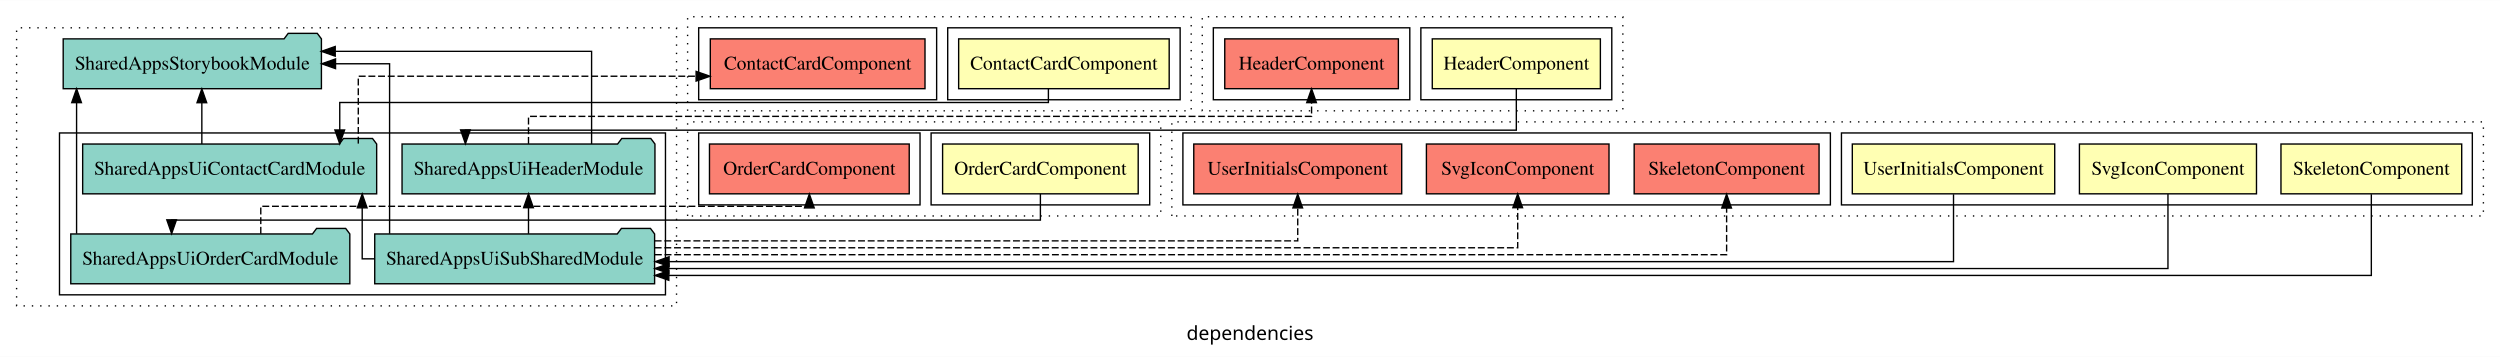
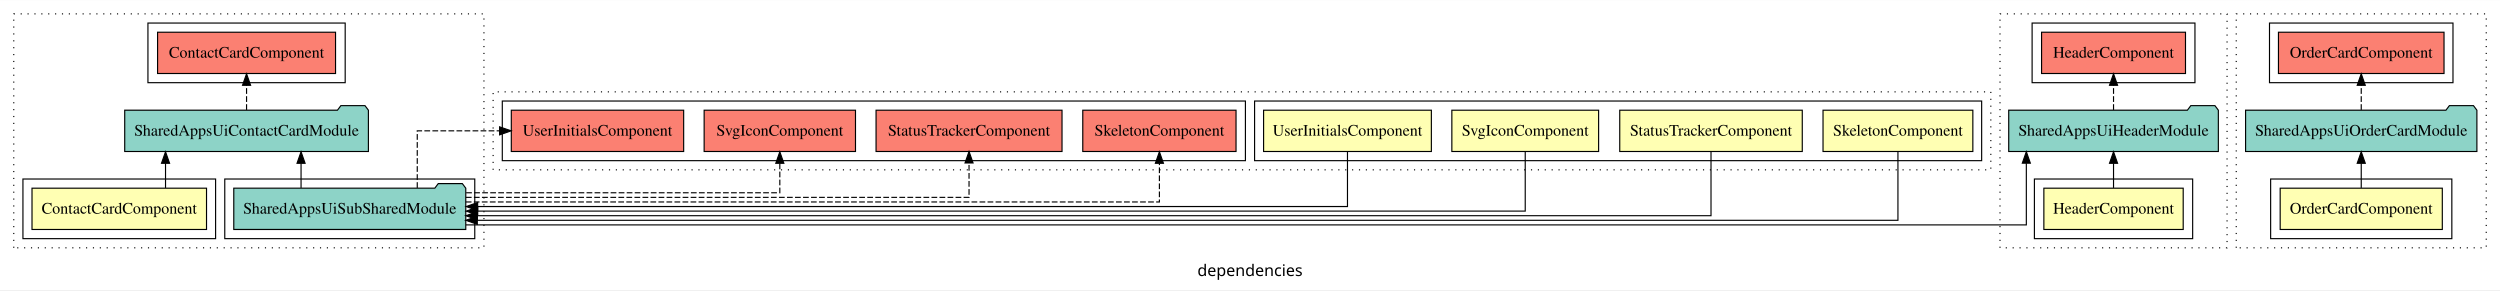
- <svg xmlns="http://www.w3.org/2000/svg" width="1807pt" height="258pt" viewBox="0.00 0.00 1807.00 257.80">
-   <g id="graph0" class="graph" transform="scale(1 1) rotate(0) translate(4 253.8)">
-     <polygon fill="white" stroke="transparent" points="-4,4 -4,-253.8 1803,-253.8 1803,4 -4,4" />
-     <text text-anchor="middle" x="899.5" y="-8.2" font-family="sans-serif" font-size="14.00">dependencies</text>
-     <g id="clust1" class="cluster">
-       <polygon fill="none" stroke="black" stroke-dasharray="1,5" points="8,-32.8 8,-233.8 485,-233.8 485,-32.8 8,-32.8" />
-     </g>
-     <g id="clust3" class="cluster">
-       <polygon fill="none" stroke="black" points="39,-40.8 39,-157.8 477,-157.8 477,-40.8 39,-40.8" />
-     </g>
+ <svg xmlns="http://www.w3.org/2000/svg" width="2180pt" height="253pt" viewBox="0.00 0.00 2180.00 252.80">
+   <g id="graph0" class="graph" transform="scale(1 1) rotate(0) translate(4 248.8)">
+     <polygon fill="white" stroke="transparent" points="-4,4 -4,-248.8 2176,-248.8 2176,4 -4,4" />
+     <text text-anchor="middle" x="1086" y="-8.2" font-family="sans-serif" font-size="14.00">dependencies</text>
    <g id="clust7" class="cluster">
-       <polygon fill="none" stroke="black" stroke-dasharray="1,5" points="493,-173.8 493,-241.8 857,-241.8 857,-173.8 493,-173.8" />
+       <polygon fill="none" stroke="black" stroke-dasharray="1,5" points="8,-32.8 8,-236.8 418,-236.8 418,-32.8 8,-32.8" />
    </g>
    <g id="clust8" class="cluster">
-       <polygon fill="none" stroke="black" points="681,-181.8 681,-233.8 849,-233.8 849,-181.8 681,-181.8" />
+       <polygon fill="none" stroke="black" points="16,-40.8 16,-92.8 184,-92.8 184,-40.8 16,-40.8" />
+     </g>
+     <g id="clust10" class="cluster">
+       <polygon fill="none" stroke="black" points="192,-40.8 192,-92.8 410,-92.8 410,-40.8 192,-40.8" />
    </g>
    <g id="clust11" class="cluster">
-       <polygon fill="none" stroke="black" points="501,-181.8 501,-233.8 673,-233.8 673,-181.8 501,-181.8" />
+       <polygon fill="none" stroke="black" points="125,-176.8 125,-228.8 297,-228.8 297,-176.8 125,-176.8" />
    </g>
    <g id="clust14" class="cluster">
-       <polygon fill="none" stroke="black" stroke-dasharray="1,5" points="865,-173.8 865,-241.8 1169,-241.8 1169,-173.8 865,-173.8" />
+       <polygon fill="none" stroke="black" stroke-dasharray="1,5" points="1740,-32.8 1740,-236.8 1938,-236.8 1938,-32.8 1740,-32.8" />
    </g>
    <g id="clust15" class="cluster">
-       <polygon fill="none" stroke="black" points="1023,-181.8 1023,-233.8 1161,-233.8 1161,-181.8 1023,-181.8" />
+       <polygon fill="none" stroke="black" points="1770,-40.8 1770,-92.8 1908,-92.8 1908,-40.8 1770,-40.8" />
    </g>
    <g id="clust18" class="cluster">
-       <polygon fill="none" stroke="black" points="873,-181.8 873,-233.8 1015,-233.8 1015,-181.8 873,-181.8" />
+       <polygon fill="none" stroke="black" points="1768,-176.8 1768,-228.8 1910,-228.8 1910,-176.8 1768,-176.8" />
    </g>
    <g id="clust21" class="cluster">
-       <polygon fill="none" stroke="black" stroke-dasharray="1,5" points="493,-97.8 493,-165.8 835,-165.8 835,-97.8 493,-97.8" />
+       <polygon fill="none" stroke="black" stroke-dasharray="1,5" points="1946,-32.8 1946,-236.8 2164,-236.8 2164,-32.8 1946,-32.8" />
    </g>
    <g id="clust22" class="cluster">
-       <polygon fill="none" stroke="black" points="669,-105.8 669,-157.8 827,-157.8 827,-105.8 669,-105.8" />
+       <polygon fill="none" stroke="black" points="1976,-40.8 1976,-92.8 2134,-92.8 2134,-40.8 1976,-40.8" />
    </g>
    <g id="clust25" class="cluster">
-       <polygon fill="none" stroke="black" points="501,-105.8 501,-157.8 661,-157.8 661,-105.8 501,-105.8" />
+       <polygon fill="none" stroke="black" points="1975,-176.8 1975,-228.8 2135,-228.8 2135,-176.8 1975,-176.8" />
    </g>
    <g id="clust28" class="cluster">
-       <polygon fill="none" stroke="black" stroke-dasharray="1,5" points="843,-97.8 843,-165.8 1791,-165.8 1791,-97.8 843,-97.8" />
+       <polygon fill="none" stroke="black" stroke-dasharray="1,5" points="426,-100.8 426,-168.8 1732,-168.8 1732,-100.8 426,-100.8" />
    </g>
    <g id="clust29" class="cluster">
-       <polygon fill="none" stroke="black" points="1327,-105.8 1327,-157.8 1783,-157.8 1783,-105.8 1327,-105.8" />
+       <polygon fill="none" stroke="black" points="1090,-108.8 1090,-160.8 1724,-160.8 1724,-108.8 1090,-108.8" />
    </g>
-     <g id="clust34" class="cluster">
-       <polygon fill="none" stroke="black" points="851,-105.8 851,-157.8 1319,-157.8 1319,-105.8 851,-105.8" />
+     <g id="clust35" class="cluster">
+       <polygon fill="none" stroke="black" points="434,-108.8 434,-160.8 1082,-160.8 1082,-108.8 434,-108.8" />
    </g>
    <g id="node1" class="node">
-       <polygon fill="#8dd3c7" stroke="black" points="268.25,-149.8 265.25,-153.8 244.25,-153.8 241.25,-149.8 55.75,-149.8 55.75,-113.8 268.25,-113.8 268.25,-149.8" />
-       <text text-anchor="middle" x="162" y="-127.6" font-family="Times,serif" font-size="14.00">SharedAppsUiContactCardModule</text>
+       <polygon fill="#ffffb3" stroke="black" points="176.09,-84.8 23.91,-84.8 23.91,-48.8 176.09,-48.8 176.09,-84.8" />
+       <text text-anchor="middle" x="100" y="-62.6" font-family="Times,serif" font-size="14.00">ContactCardComponent</text>
+     </g>
+     <g id="node2" class="node">
+       <polygon fill="#8dd3c7" stroke="black" points="317.25,-152.8 314.25,-156.8 293.25,-156.8 290.25,-152.8 104.75,-152.8 104.75,-116.8 317.25,-116.8 317.25,-152.8" />
+       <text text-anchor="middle" x="211" y="-130.6" font-family="Times,serif" font-size="14.00">SharedAppsUiContactCardModule</text>
+     </g>
+     <g id="edge1" class="edge">
+       <path fill="none" stroke="black" d="M140.34,-85.02C140.34,-85.02 140.34,-106.53 140.34,-106.53" />
+       <polygon fill="black" stroke="black" points="136.84,-106.53 140.34,-116.53 143.84,-106.53 136.84,-106.53" />
+     </g>
+     <g id="node4" class="node">
+       <polygon fill="#fb8072" stroke="black" points="288.59,-220.8 133.41,-220.8 133.41,-184.8 288.59,-184.8 288.59,-220.8" />
+       <text text-anchor="middle" x="211" y="-198.6" font-family="Times,serif" font-size="14.00">ContactCardComponent </text>
+     </g>
+     <g id="edge3" class="edge">
+       <path fill="none" stroke="black" stroke-dasharray="5,2" d="M211,-153.02C211,-153.02 211,-174.53 211,-174.53" />
+       <polygon fill="black" stroke="black" points="207.5,-174.53 211,-184.53 214.5,-174.53 207.5,-174.53" />
+     </g>
+     <g id="node3" class="node">
+       <polygon fill="#8dd3c7" stroke="black" points="402.15,-84.8 399.15,-88.8 378.15,-88.8 375.15,-84.8 199.85,-84.8 199.85,-48.8 402.15,-48.8 402.15,-84.8" />
+       <text text-anchor="middle" x="301" y="-62.6" font-family="Times,serif" font-size="14.00">SharedAppsUiSubSharedModule</text>
+     </g>
+     <g id="edge2" class="edge">
+       <path fill="none" stroke="black" d="M258.52,-85.02C258.52,-85.02 258.52,-106.53 258.52,-106.53" />
+       <polygon fill="black" stroke="black" points="255.02,-106.53 258.52,-116.53 262.02,-106.53 255.02,-106.53" />
+     </g>
+     <g id="node6" class="node">
+       <polygon fill="#8dd3c7" stroke="black" points="1930.4,-152.8 1927.4,-156.8 1906.4,-156.8 1903.4,-152.8 1747.6,-152.8 1747.6,-116.8 1930.4,-116.8 1930.4,-152.8" />
+       <text text-anchor="middle" x="1839" y="-130.6" font-family="Times,serif" font-size="14.00">SharedAppsUiHeaderModule</text>
+     </g>
+     <g id="edge5" class="edge">
+       <path fill="none" stroke="black" d="M402.35,-52.8C733.58,-52.8 1762.96,-52.8 1762.96,-52.8 1762.96,-52.8 1762.96,-106.6 1762.96,-106.6" />
+       <polygon fill="black" stroke="black" points="1759.46,-106.6 1762.96,-116.6 1766.46,-106.6 1759.46,-106.6" />
+     </g>
+     <g id="node15" class="node">
+       <polygon fill="#fb8072" stroke="black" points="1073.82,-152.8 940.18,-152.8 940.18,-116.8 1073.82,-116.8 1073.82,-152.8" />
+       <text text-anchor="middle" x="1007" y="-130.6" font-family="Times,serif" font-size="14.00">SkeletonComponent </text>
+     </g>
+     <g id="edge13" class="edge">
+       <path fill="none" stroke="black" stroke-dasharray="5,2" d="M402.15,-72.8C597.37,-72.8 1007,-72.8 1007,-72.8 1007,-72.8 1007,-106.53 1007,-106.53" />
+       <polygon fill="black" stroke="black" points="1003.5,-106.53 1007,-116.53 1010.5,-106.53 1003.5,-106.53" />
+     </g>
+     <g id="node16" class="node">
+       <polygon fill="#fb8072" stroke="black" points="922.08,-152.8 759.92,-152.8 759.92,-116.8 922.08,-116.8 922.08,-152.8" />
+       <text text-anchor="middle" x="841" y="-130.6" font-family="Times,serif" font-size="14.00">StatusTrackerComponent </text>
+     </g>
+     <g id="edge14" class="edge">
+       <path fill="none" stroke="black" stroke-dasharray="5,2" d="M402.25,-76.8C558.61,-76.8 841,-76.8 841,-76.8 841,-76.8 841,-106.77 841,-106.77" />
+       <polygon fill="black" stroke="black" points="837.5,-106.77 841,-116.77 844.5,-106.77 837.5,-106.77" />
+     </g>
+     <g id="node17" class="node">
+       <polygon fill="#fb8072" stroke="black" points="741.99,-152.8 610.01,-152.8 610.01,-116.8 741.99,-116.8 741.99,-152.8" />
+       <text text-anchor="middle" x="676" y="-130.6" font-family="Times,serif" font-size="14.00">SvgIconComponent </text>
+     </g>
+     <g id="edge15" class="edge">
+       <path fill="none" stroke="black" stroke-dasharray="5,2" d="M402.48,-80.8C513.54,-80.8 676,-80.8 676,-80.8 676,-80.8 676,-106.52 676,-106.52" />
+       <polygon fill="black" stroke="black" points="672.5,-106.52 676,-116.52 679.5,-106.52 672.5,-106.52" />
+     </g>
+     <g id="node18" class="node">
+       <polygon fill="#fb8072" stroke="black" points="592.15,-152.8 441.85,-152.8 441.85,-116.8 592.15,-116.8 592.15,-152.8" />
+       <text text-anchor="middle" x="517" y="-130.6" font-family="Times,serif" font-size="14.00">UserInitialsComponent </text>
+     </g>
+     <g id="edge16" class="edge">
+       <path fill="none" stroke="black" stroke-dasharray="5,2" d="M359.85,-85.02C359.85,-105.17 359.85,-134.8 359.85,-134.8 359.85,-134.8 431.65,-134.8 431.65,-134.8" />
+       <polygon fill="black" stroke="black" points="431.65,-138.3 441.65,-134.8 431.65,-131.3 431.65,-138.3" />
    </g>
    <g id="node5" class="node">
-       <polygon fill="#8dd3c7" stroke="black" points="228.32,-225.8 225.32,-229.8 204.32,-229.8 201.32,-225.8 41.68,-225.8 41.68,-189.8 228.32,-189.8 228.32,-225.8" />
-       <text text-anchor="middle" x="135" y="-203.6" font-family="Times,serif" font-size="14.00">SharedAppsStorybookModule</text>
+       <polygon fill="#ffffb3" stroke="black" points="1899.75,-84.8 1778.25,-84.8 1778.25,-48.8 1899.75,-48.8 1899.75,-84.8" />
+       <text text-anchor="middle" x="1839" y="-62.6" font-family="Times,serif" font-size="14.00">HeaderComponent</text>
    </g>
-     <g id="edge1" class="edge">
-       <path fill="none" stroke="black" d="M141.89,-149.81C141.89,-149.81 141.89,-179.65 141.89,-179.65" />
-       <polygon fill="black" stroke="black" points="138.39,-179.65 141.89,-189.65 145.39,-179.65 138.39,-179.65" />
+     <g id="edge4" class="edge">
+       <path fill="none" stroke="black" d="M1839,-85.02C1839,-85.02 1839,-106.53 1839,-106.53" />
+       <polygon fill="black" stroke="black" points="1835.5,-106.53 1839,-116.53 1842.5,-106.53 1835.5,-106.53" />
    </g>
    <g id="node7" class="node">
-       <polygon fill="#fb8072" stroke="black" points="664.59,-225.8 509.41,-225.8 509.41,-189.8 664.59,-189.8 664.59,-225.8" />
-       <text text-anchor="middle" x="587" y="-203.6" font-family="Times,serif" font-size="14.00">ContactCardComponent </text>
+       <polygon fill="#fb8072" stroke="black" points="1901.75,-220.8 1776.25,-220.8 1776.25,-184.8 1901.75,-184.8 1901.75,-220.8" />
+       <text text-anchor="middle" x="1839" y="-198.6" font-family="Times,serif" font-size="14.00">HeaderComponent </text>
+     </g>
+     <g id="edge6" class="edge">
+       <path fill="none" stroke="black" stroke-dasharray="5,2" d="M1839,-153.02C1839,-153.02 1839,-174.53 1839,-174.53" />
+       <polygon fill="black" stroke="black" points="1835.5,-174.53 1839,-184.53 1842.5,-174.53 1835.5,-174.53" />
+     </g>
+     <g id="node8" class="node">
+       <polygon fill="#ffffb3" stroke="black" points="2125.69,-84.8 1984.31,-84.8 1984.31,-48.8 2125.69,-48.8 2125.69,-84.8" />
+       <text text-anchor="middle" x="2055" y="-62.6" font-family="Times,serif" font-size="14.00">OrderCardComponent</text>
+     </g>
+     <g id="node9" class="node">
+       <polygon fill="#8dd3c7" stroke="black" points="2155.85,-152.8 2152.85,-156.8 2131.85,-156.8 2128.85,-152.8 1954.15,-152.8 1954.15,-116.8 2155.85,-116.8 2155.85,-152.8" />
+       <text text-anchor="middle" x="2055" y="-130.6" font-family="Times,serif" font-size="14.00">SharedAppsUiOrderCardModule</text>
    </g>
    <g id="edge7" class="edge">
-       <path fill="none" stroke="black" stroke-dasharray="5,2" d="M254.97,-150.11C254.97,-169.95 254.97,-198.8 254.97,-198.8 254.97,-198.8 499.15,-198.8 499.15,-198.8" />
-       <polygon fill="black" stroke="black" points="499.15,-202.3 509.15,-198.8 499.15,-195.3 499.15,-202.3" />
+       <path fill="none" stroke="black" d="M2055,-85.02C2055,-85.02 2055,-106.53 2055,-106.53" />
+       <polygon fill="black" stroke="black" points="2051.5,-106.53 2055,-116.53 2058.5,-106.53 2051.5,-106.53" />
    </g>
-     <g id="node2" class="node">
-       <polygon fill="#8dd3c7" stroke="black" points="469.4,-149.8 466.4,-153.8 445.4,-153.8 442.4,-149.8 286.6,-149.8 286.6,-113.8 469.4,-113.8 469.4,-149.8" />
-       <text text-anchor="middle" x="378" y="-127.6" font-family="Times,serif" font-size="14.00">SharedAppsUiHeaderModule</text>
+     <g id="node10" class="node">
+       <polygon fill="#fb8072" stroke="black" points="2127.19,-220.8 1982.81,-220.8 1982.81,-184.8 2127.19,-184.8 2127.19,-220.8" />
+       <text text-anchor="middle" x="2055" y="-198.6" font-family="Times,serif" font-size="14.00">OrderCardComponent </text>
    </g>
-     <g id="edge2" class="edge">
-       <path fill="none" stroke="black" d="M423.6,-149.83C423.6,-174.78 423.6,-216.8 423.6,-216.8 423.6,-216.8 238.3,-216.8 238.3,-216.8" />
-       <polygon fill="black" stroke="black" points="238.3,-213.3 228.3,-216.8 238.3,-220.3 238.3,-213.3" />
+     <g id="edge8" class="edge">
+       <path fill="none" stroke="black" stroke-dasharray="5,2" d="M2055,-153.02C2055,-153.02 2055,-174.53 2055,-174.53" />
+       <polygon fill="black" stroke="black" points="2051.5,-174.53 2055,-184.53 2058.5,-174.53 2051.5,-174.53" />
    </g>
-     <g id="node9" class="node">
-       <polygon fill="#fb8072" stroke="black" points="1006.75,-225.8 881.25,-225.8 881.25,-189.8 1006.75,-189.8 1006.75,-225.8" />
-       <text text-anchor="middle" x="944" y="-203.6" font-family="Times,serif" font-size="14.00">HeaderComponent </text>
+     <g id="node11" class="node">
+       <polygon fill="#ffffb3" stroke="black" points="1716.32,-152.8 1585.68,-152.8 1585.68,-116.8 1716.32,-116.8 1716.32,-152.8" />
+       <text text-anchor="middle" x="1651" y="-130.6" font-family="Times,serif" font-size="14.00">SkeletonComponent</text>
+     </g>
+     <g id="edge9" class="edge">
+       <path fill="none" stroke="black" d="M1651,-116.71C1651,-93.67 1651,-56.8 1651,-56.8 1651,-56.8 412.19,-56.8 412.19,-56.8" />
+       <polygon fill="black" stroke="black" points="412.19,-53.3 402.19,-56.8 412.19,-60.3 412.19,-53.3" />
+     </g>
+     <g id="node12" class="node">
+       <polygon fill="#ffffb3" stroke="black" points="1567.58,-152.8 1408.42,-152.8 1408.42,-116.8 1567.58,-116.8 1567.58,-152.8" />
+       <text text-anchor="middle" x="1488" y="-130.6" font-family="Times,serif" font-size="14.00">StatusTrackerComponent</text>
    </g>
    <g id="edge10" class="edge">
-       <path fill="none" stroke="black" stroke-dasharray="5,2" d="M378,-149.91C378,-159.7 378,-169.8 378,-169.8 378,-169.8 944,-169.8 944,-169.8 944,-169.8 944,-179.69 944,-179.69" />
-       <polygon fill="black" stroke="black" points="940.5,-179.69 944,-189.69 947.5,-179.69 940.5,-179.69" />
+       <path fill="none" stroke="black" d="M1488,-116.51C1488,-94.59 1488,-60.8 1488,-60.8 1488,-60.8 412.2,-60.8 412.2,-60.8" />
+       <polygon fill="black" stroke="black" points="412.2,-57.3 402.2,-60.8 412.2,-64.3 412.2,-57.3" />
    </g>
-     <g id="node3" class="node">
-       <polygon fill="#8dd3c7" stroke="black" points="248.85,-84.8 245.85,-88.8 224.85,-88.8 221.85,-84.8 47.15,-84.8 47.15,-48.8 248.85,-48.8 248.85,-84.8" />
-       <text text-anchor="middle" x="148" y="-62.6" font-family="Times,serif" font-size="14.00">SharedAppsUiOrderCardModule</text>
+     <g id="node13" class="node">
+       <polygon fill="#ffffb3" stroke="black" points="1389.99,-152.8 1262.01,-152.8 1262.01,-116.8 1389.99,-116.8 1389.99,-152.8" />
+       <text text-anchor="middle" x="1326" y="-130.6" font-family="Times,serif" font-size="14.00">SvgIconComponent</text>
    </g>
-     <g id="edge3" class="edge">
-       <path fill="none" stroke="black" d="M51.35,-84.94C51.35,-84.94 51.35,-179.73 51.35,-179.73" />
-       <polygon fill="black" stroke="black" points="47.85,-179.72 51.35,-189.73 54.85,-179.73 47.85,-179.72" />
+     <g id="edge11" class="edge">
+       <path fill="none" stroke="black" d="M1326,-116.77C1326,-96.03 1326,-64.8 1326,-64.8 1326,-64.8 412.56,-64.8 412.56,-64.8" />
+       <polygon fill="black" stroke="black" points="412.56,-61.3 402.56,-64.8 412.56,-68.3 412.56,-61.3" />
    </g>
-     <g id="node11" class="node">
-       <polygon fill="#fb8072" stroke="black" points="653.19,-149.8 508.81,-149.8 508.81,-113.8 653.19,-113.8 653.19,-149.8" />
-       <text text-anchor="middle" x="581" y="-127.6" font-family="Times,serif" font-size="14.00">OrderCardComponent </text>
+     <g id="node14" class="node">
+       <polygon fill="#ffffb3" stroke="black" points="1244.15,-152.8 1097.85,-152.8 1097.85,-116.8 1244.15,-116.8 1244.15,-152.8" />
+       <text text-anchor="middle" x="1171" y="-130.6" font-family="Times,serif" font-size="14.00">UserInitialsComponent</text>
    </g>
    <g id="edge12" class="edge">
-       <path fill="none" stroke="black" stroke-dasharray="5,2" d="M184.49,-84.91C184.49,-94.7 184.49,-104.8 184.49,-104.8 184.49,-104.8 581,-104.8 581,-104.8 581,-104.8 581,-105.68 581,-105.68" />
-       <polygon fill="black" stroke="black" points="577.5,-103.64 581,-113.64 584.5,-103.64 577.5,-103.64" />
-     </g>
-     <g id="node4" class="node">
-       <polygon fill="#8dd3c7" stroke="black" points="469.15,-84.8 466.15,-88.8 445.15,-88.8 442.15,-84.8 266.85,-84.8 266.85,-48.8 469.15,-48.8 469.15,-84.8" />
-       <text text-anchor="middle" x="368" y="-62.6" font-family="Times,serif" font-size="14.00">SharedAppsUiSubSharedModule</text>
-     </g>
-     <g id="edge6" class="edge">
-       <path fill="none" stroke="black" d="M266.82,-66.8C261.21,-66.8 257.8,-66.8 257.8,-66.8 257.8,-66.8 257.8,-103.69 257.8,-103.69" />
-       <polygon fill="black" stroke="black" points="254.3,-103.69 257.8,-113.69 261.3,-103.69 254.3,-103.69" />
-     </g>
-     <g id="edge9" class="edge">
-       <path fill="none" stroke="black" d="M378,-84.91C378,-84.91 378,-103.79 378,-103.79" />
-       <polygon fill="black" stroke="black" points="374.5,-103.79 378,-113.79 381.5,-103.79 374.5,-103.79" />
-     </g>
-     <g id="edge4" class="edge">
-       <path fill="none" stroke="black" d="M277.59,-84.94C277.59,-123.03 277.59,-207.8 277.59,-207.8 277.59,-207.8 238.52,-207.8 238.52,-207.8" />
-       <polygon fill="black" stroke="black" points="238.52,-204.3 228.52,-207.8 238.52,-211.3 238.52,-204.3" />
-     </g>
-     <g id="node15" class="node">
-       <polygon fill="#fb8072" stroke="black" points="1310.82,-149.8 1177.18,-149.8 1177.18,-113.8 1310.82,-113.8 1310.82,-149.8" />
-       <text text-anchor="middle" x="1244" y="-127.6" font-family="Times,serif" font-size="14.00">SkeletonComponent </text>
-     </g>
-     <g id="edge16" class="edge">
-       <path fill="none" stroke="black" stroke-dasharray="5,2" d="M469.34,-69.8C699.93,-69.8 1244,-69.8 1244,-69.8 1244,-69.8 1244,-103.53 1244,-103.53" />
-       <polygon fill="black" stroke="black" points="1240.5,-103.53 1244,-113.53 1247.5,-103.53 1240.5,-103.53" />
-     </g>
-     <g id="node16" class="node">
-       <polygon fill="#fb8072" stroke="black" points="1158.99,-149.8 1027.01,-149.8 1027.01,-113.8 1158.99,-113.8 1158.99,-149.8" />
-       <text text-anchor="middle" x="1093" y="-127.6" font-family="Times,serif" font-size="14.00">SvgIconComponent </text>
-     </g>
-     <g id="edge17" class="edge">
-       <path fill="none" stroke="black" stroke-dasharray="5,2" d="M469.19,-74.8C668.56,-74.8 1093,-74.8 1093,-74.8 1093,-74.8 1093,-103.76 1093,-103.76" />
-       <polygon fill="black" stroke="black" points="1089.5,-103.76 1093,-113.76 1096.5,-103.76 1089.5,-103.76" />
-     </g>
-     <g id="node17" class="node">
-       <polygon fill="#fb8072" stroke="black" points="1009.15,-149.8 858.85,-149.8 858.85,-113.8 1009.15,-113.8 1009.15,-149.8" />
-       <text text-anchor="middle" x="934" y="-127.6" font-family="Times,serif" font-size="14.00">UserInitialsComponent </text>
-     </g>
-     <g id="edge18" class="edge">
-       <path fill="none" stroke="black" stroke-dasharray="5,2" d="M469.19,-79.8C631.99,-79.8 934,-79.8 934,-79.8 934,-79.8 934,-103.61 934,-103.61" />
-       <polygon fill="black" stroke="black" points="930.5,-103.61 934,-113.61 937.5,-103.61 930.5,-103.61" />
-     </g>
-     <g id="node6" class="node">
-       <polygon fill="#ffffb3" stroke="black" points="841.09,-225.8 688.91,-225.8 688.91,-189.8 841.09,-189.8 841.09,-225.8" />
-       <text text-anchor="middle" x="765" y="-203.6" font-family="Times,serif" font-size="14.00">ContactCardComponent</text>
-     </g>
-     <g id="edge5" class="edge">
-       <path fill="none" stroke="black" d="M753.78,-189.59C753.78,-184.25 753.78,-179.8 753.78,-179.8 753.78,-179.8 241.57,-179.8 241.57,-179.8 241.57,-179.8 241.57,-159.95 241.57,-159.95" />
-       <polygon fill="black" stroke="black" points="245.07,-159.95 241.57,-149.95 238.07,-159.95 245.07,-159.95" />
-     </g>
-     <g id="node8" class="node">
-       <polygon fill="#ffffb3" stroke="black" points="1152.75,-225.8 1031.25,-225.8 1031.25,-189.8 1152.75,-189.8 1152.75,-225.8" />
-       <text text-anchor="middle" x="1092" y="-203.6" font-family="Times,serif" font-size="14.00">HeaderComponent</text>
-     </g>
-     <g id="edge8" class="edge">
-       <path fill="none" stroke="black" d="M1092,-189.65C1092,-176.06 1092,-159.8 1092,-159.8 1092,-159.8 332.4,-159.8 332.4,-159.8 332.4,-159.8 332.4,-158.82 332.4,-158.82" />
-       <polygon fill="black" stroke="black" points="335.9,-160.01 332.4,-150.01 328.9,-160.01 335.9,-160.01" />
-     </g>
-     <g id="node10" class="node">
-       <polygon fill="#ffffb3" stroke="black" points="818.69,-149.8 677.31,-149.8 677.31,-113.8 818.69,-113.8 818.69,-149.8" />
-       <text text-anchor="middle" x="748" y="-127.6" font-family="Times,serif" font-size="14.00">OrderCardComponent</text>
-     </g>
-     <g id="edge11" class="edge">
-       <path fill="none" stroke="black" d="M748,-113.73C748,-104.34 748,-94.8 748,-94.8 748,-94.8 120.06,-94.8 120.06,-94.8 120.06,-94.8 120.06,-93.82 120.06,-93.82" />
-       <polygon fill="black" stroke="black" points="123.56,-95.01 120.06,-85.01 116.56,-95.01 123.56,-95.01" />
-     </g>
-     <g id="node12" class="node">
-       <polygon fill="#ffffb3" stroke="black" points="1775.32,-149.8 1644.68,-149.8 1644.68,-113.8 1775.32,-113.8 1775.32,-149.8" />
-       <text text-anchor="middle" x="1710" y="-127.6" font-family="Times,serif" font-size="14.00">SkeletonComponent</text>
-     </g>
-     <g id="edge13" class="edge">
-       <path fill="none" stroke="black" d="M1710,-113.55C1710,-90.78 1710,-54.8 1710,-54.8 1710,-54.8 479.42,-54.8 479.42,-54.8" />
-       <polygon fill="black" stroke="black" points="479.42,-51.3 469.42,-54.8 479.42,-58.3 479.42,-51.3" />
-     </g>
-     <g id="node13" class="node">
-       <polygon fill="#ffffb3" stroke="black" points="1626.99,-149.8 1499.01,-149.8 1499.01,-113.8 1626.99,-113.8 1626.99,-149.8" />
-       <text text-anchor="middle" x="1563" y="-127.6" font-family="Times,serif" font-size="14.00">SvgIconComponent</text>
-     </g>
-     <g id="edge14" class="edge">
-       <path fill="none" stroke="black" d="M1563,-113.63C1563,-92.3 1563,-59.8 1563,-59.8 1563,-59.8 479.37,-59.8 479.37,-59.8" />
-       <polygon fill="black" stroke="black" points="479.37,-56.3 469.37,-59.8 479.37,-63.3 479.37,-56.3" />
-     </g>
-     <g id="node14" class="node">
-       <polygon fill="#ffffb3" stroke="black" points="1481.15,-149.8 1334.85,-149.8 1334.85,-113.8 1481.15,-113.8 1481.15,-149.8" />
-       <text text-anchor="middle" x="1408" y="-127.6" font-family="Times,serif" font-size="14.00">UserInitialsComponent</text>
-     </g>
-     <g id="edge15" class="edge">
-       <path fill="none" stroke="black" d="M1408,-113.49C1408,-93.65 1408,-64.8 1408,-64.8 1408,-64.8 479.61,-64.8 479.61,-64.8" />
-       <polygon fill="black" stroke="black" points="479.61,-61.3 469.61,-64.8 479.61,-68.3 479.61,-61.3" />
+       <path fill="none" stroke="black" d="M1171,-116.77C1171,-97.22 1171,-68.8 1171,-68.8 1171,-68.8 412.5,-68.8 412.5,-68.8" />
+       <polygon fill="black" stroke="black" points="412.5,-65.3 402.5,-68.8 412.5,-72.3 412.5,-65.3" />
    </g>
  </g>
</svg>
